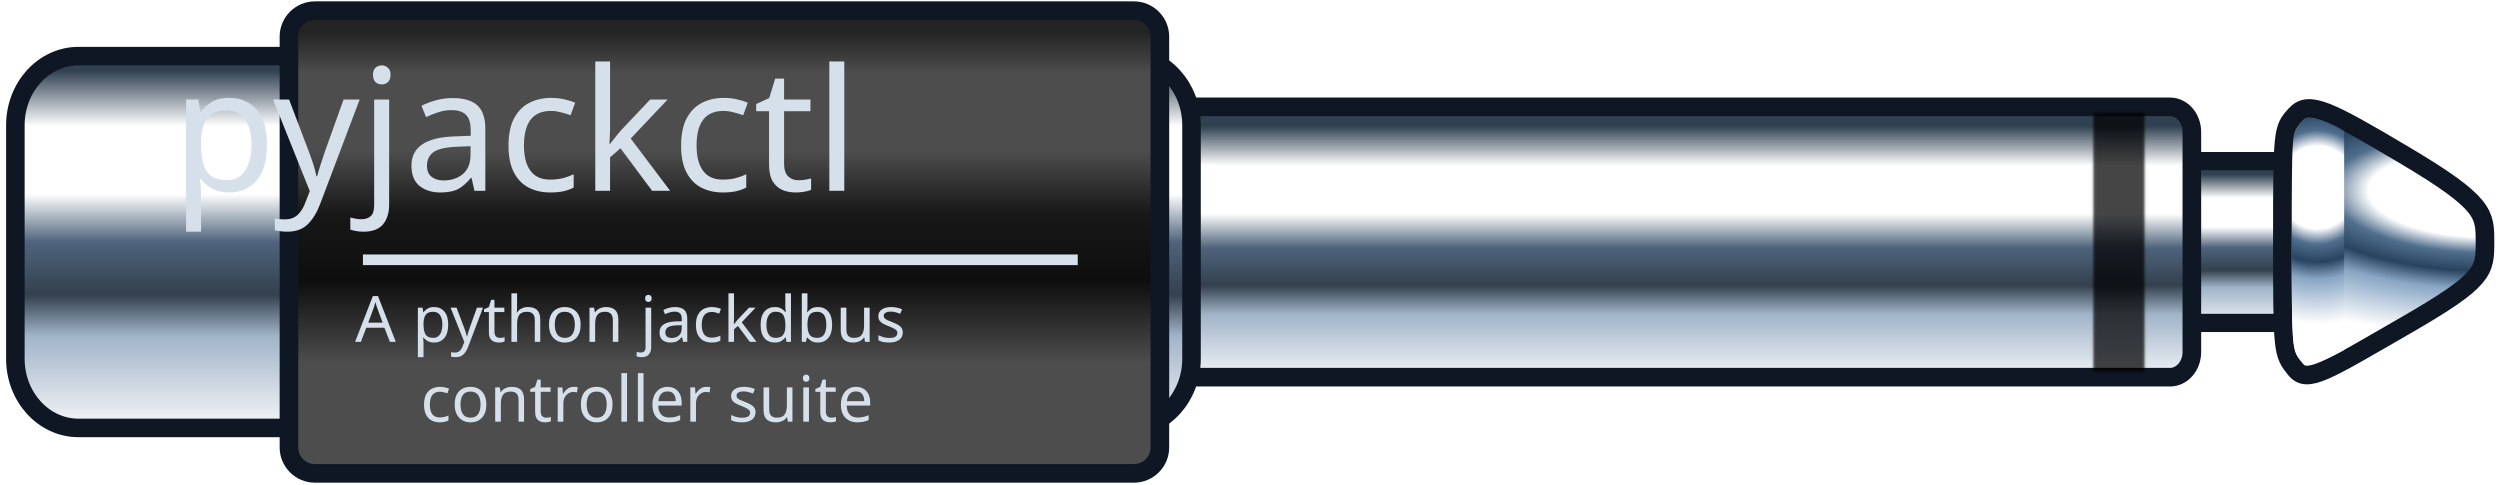
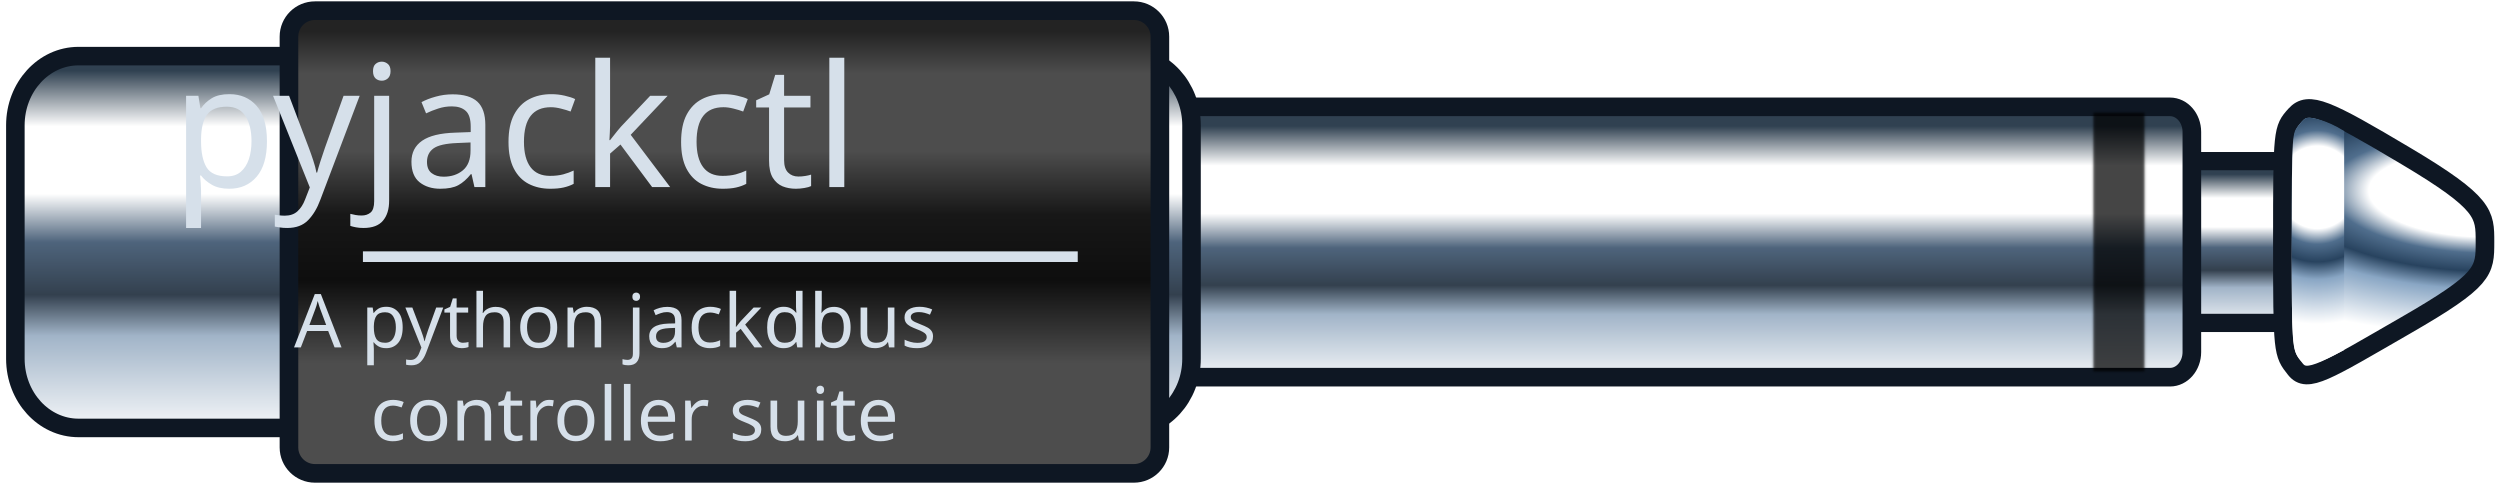
<svg xmlns="http://www.w3.org/2000/svg" xmlns:xlink="http://www.w3.org/1999/xlink" width="470" height="91" id="svg2" version="1.0">
  <defs id="defs4">
    <linearGradient id="linearGradient5324">
      <stop style="stop-color:#ffffff;stop-opacity:1;" offset="0" id="stop5328" />
      <stop id="stop5330" offset="0.302" style="stop-color:#ffffff;stop-opacity:1;" />
      <stop style="stop-color:#506e8d;stop-opacity:1;" offset="0.416" id="stop5332" />
      <stop id="stop5334" offset="0.545" style="stop-color:#28435f;stop-opacity:1;" />
      <stop style="stop-color:#89a6c4;stop-opacity:1;" offset="0.673" id="stop5336" />
      <stop id="stop5338" offset="1" style="stop-color:#ffffff;stop-opacity:1;" />
    </linearGradient>
    <linearGradient id="linearGradient5308">
      <stop style="stop-color:#ffffff;stop-opacity:1;" offset="0" id="stop5312" />
      <stop id="stop5314" offset="0.302" style="stop-color:#ffffff;stop-opacity:1;" />
      <stop style="stop-color:#477cb4;stop-opacity:1;" offset="0.416" id="stop5316" />
      <stop id="stop5318" offset="0.565" style="stop-color:#1d538c;stop-opacity:1;" />
      <stop style="stop-color:#70a5dc;stop-opacity:1;" offset="0.673" id="stop5320" />
      <stop id="stop5322" offset="1" style="stop-color:#ffffff;stop-opacity:1;" />
    </linearGradient>
    <linearGradient id="linearGradient15916">
      <stop style="stop-color:#ffffff;stop-opacity:1;" offset="0" id="stop15920" />
      <stop id="stop15922" offset="0.302" style="stop-color:#ffffff;stop-opacity:1;" />
      <stop style="stop-color:#595041;stop-opacity:1;" offset="0.416" id="stop15924" />
      <stop id="stop15926" offset="0.565" style="stop-color:#595041;stop-opacity:1;" />
      <stop style="stop-color:#c3bfba;stop-opacity:1;" offset="0.673" id="stop15928" />
      <stop id="stop15930" offset="1" style="stop-color:#ffffff;stop-opacity:1;" />
    </linearGradient>
    <linearGradient id="linearGradient9075">
      <stop id="stop9077" offset="0" style="stop-color:#232323;stop-opacity:1;" />
      <stop style="stop-color:#4d4d4d;stop-opacity:1;" offset="0.094" id="stop9079" />
      <stop id="stop9081" offset="0.271" style="stop-color:#4d4d4d;stop-opacity:1;" />
      <stop style="stop-color:#171717;stop-opacity:1;" offset="0.416" id="stop9083" />
      <stop id="stop9085" offset="0.565" style="stop-color:#0e0e0e;stop-opacity:1;" />
      <stop style="stop-color:#4d4d4d;stop-opacity:1;" offset="0.753" id="stop10078" />
      <stop id="stop9087" offset="1" style="stop-color:#4d4d4d;stop-opacity:1;" />
    </linearGradient>
    <linearGradient id="linearGradient9051">
      <stop style="stop-color:#304151;stop-opacity:1;" offset="0" id="stop9053" />
      <stop id="stop9059" offset="0.151" style="stop-color:#ffffff;stop-opacity:1;" />
      <stop style="stop-color:#ffffff;stop-opacity:1;" offset="0.334" id="stop9061" />
      <stop id="stop9063" offset="0.465" style="stop-color:#4e647c;stop-opacity:1;" />
      <stop style="stop-color:#33404e;stop-opacity:1;" offset="0.608" id="stop9065" />
      <stop id="stop10076" offset="0.719" style="stop-color:#a1b4c8;stop-opacity:1;" />
      <stop style="stop-color:#ffffff;stop-opacity:1;" offset="1" id="stop9055" />
    </linearGradient>
    <linearGradient id="linearGradient9041">
      <stop style="stop-color:#254351;stop-opacity:1;" offset="0" id="stop9043" />
      <stop style="stop-color:#254351;stop-opacity:0;" offset="1" id="stop9045" />
    </linearGradient>
    <filter id="filter8339">
      <feGaussianBlur stdDeviation="0.29" id="feGaussianBlur8341" />
    </filter>
    <linearGradient xlink:href="#linearGradient9051" id="linearGradient9436" gradientUnits="userSpaceOnUse" x1="420.389" y1="32.2" x2="420.389" y2="63.159" gradientTransform="matrix(1.00225,0,0,0.9583241,-0.9460196,1.896253)" />
    <linearGradient xlink:href="#linearGradient9051" id="linearGradient9438" gradientUnits="userSpaceOnUse" gradientTransform="matrix(0.8744703,0,0,1.004346,51.7712,-0.1977613)" x1="319.948" y1="23.807" x2="319.948" y2="72.805" />
    <linearGradient xlink:href="#linearGradient9051" id="linearGradient9440" gradientUnits="userSpaceOnUse" gradientTransform="matrix(0.9906026,0,0,1.084429,8.6764696e-2,-3.841525)" x1="37.252" y1="15.8" x2="37.252" y2="79.733" />
    <linearGradient xlink:href="#linearGradient9075" id="linearGradient9442" gradientUnits="userSpaceOnUse" x1="132.296" y1="5.979" x2="132.296" y2="88.767" />
    <radialGradient xlink:href="#linearGradient5324" id="radialGradient9444" gradientUnits="userSpaceOnUse" gradientTransform="matrix(-2.972719,-0.1134471,4.5524845e-2,-1.192911,602.5064,-95.61434)" cx="150.594" cy="-45.508" fx="150.594" fy="-45.508" r="21.598" />
    <radialGradient xlink:href="#linearGradient5324" id="radialGradient9446" gradientUnits="userSpaceOnUse" gradientTransform="matrix(1.121661,2.3638849e-3,-2.5079147e-3,1.189988,256.21,87.80956)" cx="159.525" cy="-44.516" fx="159.525" fy="-44.516" r="21.598" />
  </defs>
  <g id="layer1">
    <g id="g9417" transform="translate(0.412953,7.1525574e-7)">
      <g id="g9406">
        <rect style="color:#000000;fill:url(#linearGradient9436);fill-opacity:1;fill-rule:evenodd;stroke:#0e1723;stroke-width:3.43;stroke-linecap:butt;stroke-linejoin:miter;marker:none;marker-start:none;marker-mid:none;marker-end:none;stroke-miterlimit:4;stroke-dasharray:none;stroke-dashoffset:0;stroke-opacity:1;visibility:visible;display:inline;overflow:visible;enable-background:accumulate" id="rect8065" width="31.112" height="30.416" x="404.833" y="30.292" />
        <g id="g9316">
          <rect ry="4.723" rx="4.112" y="20.089" x="214.315" height="50.822" width="197.341" id="rect5154" style="opacity:1;color:#000000;fill:url(#linearGradient9438);fill-opacity:1;fill-rule:evenodd;stroke:#0e1723;stroke-width:3.5;stroke-linecap:butt;stroke-linejoin:miter;marker:none;marker-start:none;marker-mid:none;marker-end:none;stroke-miterlimit:4;stroke-dasharray:none;stroke-dashoffset:0;stroke-opacity:1;visibility:visible;display:inline;overflow:visible;enable-background:accumulate" />
          <rect transform="matrix(1,0,0,1.021945,0,-0.9985184)" y="21.704" x="393.146" height="47.593" width="9.601" id="rect9105" style="opacity:1;color:#000000;fill:#000000;fill-opacity:0.729;fill-rule:evenodd;stroke:none;stroke-width:4;stroke-linecap:butt;stroke-linejoin:miter;marker:none;marker-start:none;marker-mid:none;marker-end:none;stroke-miterlimit:4;stroke-dasharray:none;stroke-dashoffset:0;stroke-opacity:1;visibility:visible;display:inline;overflow:visible;filter:url(#filter8339);enable-background:accumulate" />
        </g>
        <rect style="color:#000000;fill:url(#linearGradient9440);fill-opacity:1;fill-rule:evenodd;stroke:#0e1723;stroke-width:3.485;stroke-linecap:butt;stroke-linejoin:miter;marker:none;marker-start:none;marker-mid:none;marker-end:none;stroke-miterlimit:4;stroke-dasharray:none;stroke-dashoffset:0;stroke-opacity:1;visibility:visible;display:inline;overflow:visible;enable-background:accumulate" id="rect3210" width="221.116" height="69.901" x="2.476" y="10.55" rx="11.874" ry="12.998" />
        <rect style="color:#000000;fill:url(#linearGradient9442);fill-opacity:1;fill-rule:evenodd;stroke:#0e1723;stroke-width:3.5;stroke-linecap:butt;stroke-linejoin:miter;marker:none;marker-start:none;marker-mid:none;marker-end:none;stroke-miterlimit:4;stroke-dasharray:none;stroke-dashoffset:0;stroke-opacity:1;visibility:visible;display:inline;overflow:visible;enable-background:accumulate" id="rect2239" width="163.732" height="86.988" x="53.912" y="2.006" rx="4.889" ry="4.88" />
        <g id="g9312">
          <path id="path8067" d="M 154.568,-49.652 C 154.568,-44.322 154.537,-42.755 140.127,-34.452 C 125.537,-26.045 122.082,-23.728 119.937,-26.436 C 117.645,-29.33 117.57,-29.333 117.57,-49.652 C 117.57,-70.14 117.624,-70.3 119.937,-72.868 C 122.327,-75.521 125.666,-73.968 140.127,-65.359 C 154.657,-56.71 154.568,-54.743 154.568,-49.652 z " style="color:#000000;fill:url(#radialGradient9444);fill-opacity:1;fill-rule:evenodd;stroke:#0e1723;stroke-width:3.4;stroke-linecap:butt;stroke-linejoin:miter;marker:none;marker-start:none;marker-mid:none;marker-end:none;stroke-miterlimit:4;stroke-dasharray:none;stroke-dashoffset:0;stroke-opacity:1;visibility:visible;display:inline;overflow:visible;enable-background:accumulate" transform="matrix(1.029452,0,0,1.029452,307.6421,96.6142)" />
          <path id="path14933" d="M 433.403,22.171 C 432.891,22.186 432.522,22.583 431.721,23.595 C 430.528,25.103 430.439,24.469 430.439,45.755 C 430.439,64.943 430.493,65.635 431.875,67.5 C 433.158,69.232 435.424,68.404 440.289,65.793 L 440.289,24.644 C 437.043,22.559 434.028,21.994 433.403,22.171 z " style="color:#000000;fill:url(#radialGradient9446);fill-opacity:1;fill-rule:evenodd;stroke:none;stroke-width:3.5;stroke-linecap:butt;stroke-linejoin:miter;marker:none;marker-start:none;marker-mid:none;marker-end:none;stroke-miterlimit:4;stroke-dasharray:none;stroke-dashoffset:0;stroke-opacity:1;visibility:visible;display:inline;overflow:visible;enable-background:accumulate" />
        </g>
      </g>
      <g transform="translate(-0.7679567,2.51572)" id="g5300">
-         <text xml:space="preserve" style="font-size:34px;font-style:normal;font-weight:normal;text-align:center;writing-mode:lr-tb;text-anchor:middle;fill:#d6e0ea;fill-opacity:1;stroke:none;stroke-width:1px;stroke-linecap:butt;stroke-linejoin:miter;stroke-opacity:1;font-family:Sans" x="136.991" y="33.356" id="text2343">
-           <tspan x="136.991" y="33.356" style="font-size:32px;fill:#d6e0ea;fill-opacity:1" id="tspan3350">pyjackctl</tspan>
+         <text xml:space="preserve" style="font-size:34px;font-style:normal;font-weight:normal;text-align:center;writing-mode:lr-tb;text-anchor:middle;fill:#d6e0ea;fill-opacity:1;stroke:none;stroke-width:1px;stroke-linecap:butt;stroke-linejoin:miter;stroke-opacity:1;font-family:Sans" x="136.991" y="32.659" id="text2343">
+           <tspan x="136.991" y="32.659" style="font-size:32px;fill:#d6e0ea;fill-opacity:1" id="tspan3350">pyjackctl</tspan>
        </text>
-         <path style="fill:none;fill-rule:evenodd;stroke:#d6e0ea;stroke-width:2;stroke-linecap:butt;stroke-linejoin:miter;stroke-miterlimit:4;stroke-dasharray:none;stroke-opacity:1" d="M 68.585,46.325 L 202.97,46.325" id="path3354" />
-         <text xml:space="preserve" style="font-size:12px;font-style:normal;font-weight:normal;text-align:center;text-anchor:middle;fill:#d6e0ea;fill-opacity:1;stroke:none;stroke-width:1px;stroke-linecap:butt;stroke-linejoin:miter;stroke-opacity:1;font-family:Sans" x="136.027" y="61.756" id="text4325">
-           <tspan id="tspan4327" x="136.027" y="61.756">A python jackdbus</tspan>
-           <tspan x="136.027" y="76.756" id="tspan4329">controller suite</tspan>
+         <path style="fill:none;fill-rule:evenodd;stroke:#d6e0ea;stroke-width:2;stroke-linecap:butt;stroke-linejoin:miter;stroke-miterlimit:4;stroke-dasharray:none;stroke-opacity:1" d="M 68.585,45.739 L 202.97,45.739" id="path3354" />
+         <text xml:space="preserve" style="font-size:14px;font-style:normal;font-weight:normal;text-align:center;text-anchor:middle;fill:#d6e0ea;fill-opacity:1;stroke:none;stroke-width:1px;stroke-linecap:butt;stroke-linejoin:miter;stroke-opacity:1;font-family:Sans" x="136.027" y="62.8" id="text4325">
+           <tspan id="tspan4327" x="136.027" y="62.8">A python jackdbus</tspan>
+           <tspan x="136.027" y="80.3" id="tspan4329">controller suite</tspan>
        </text>
      </g>
    </g>
  </g>
</svg>
